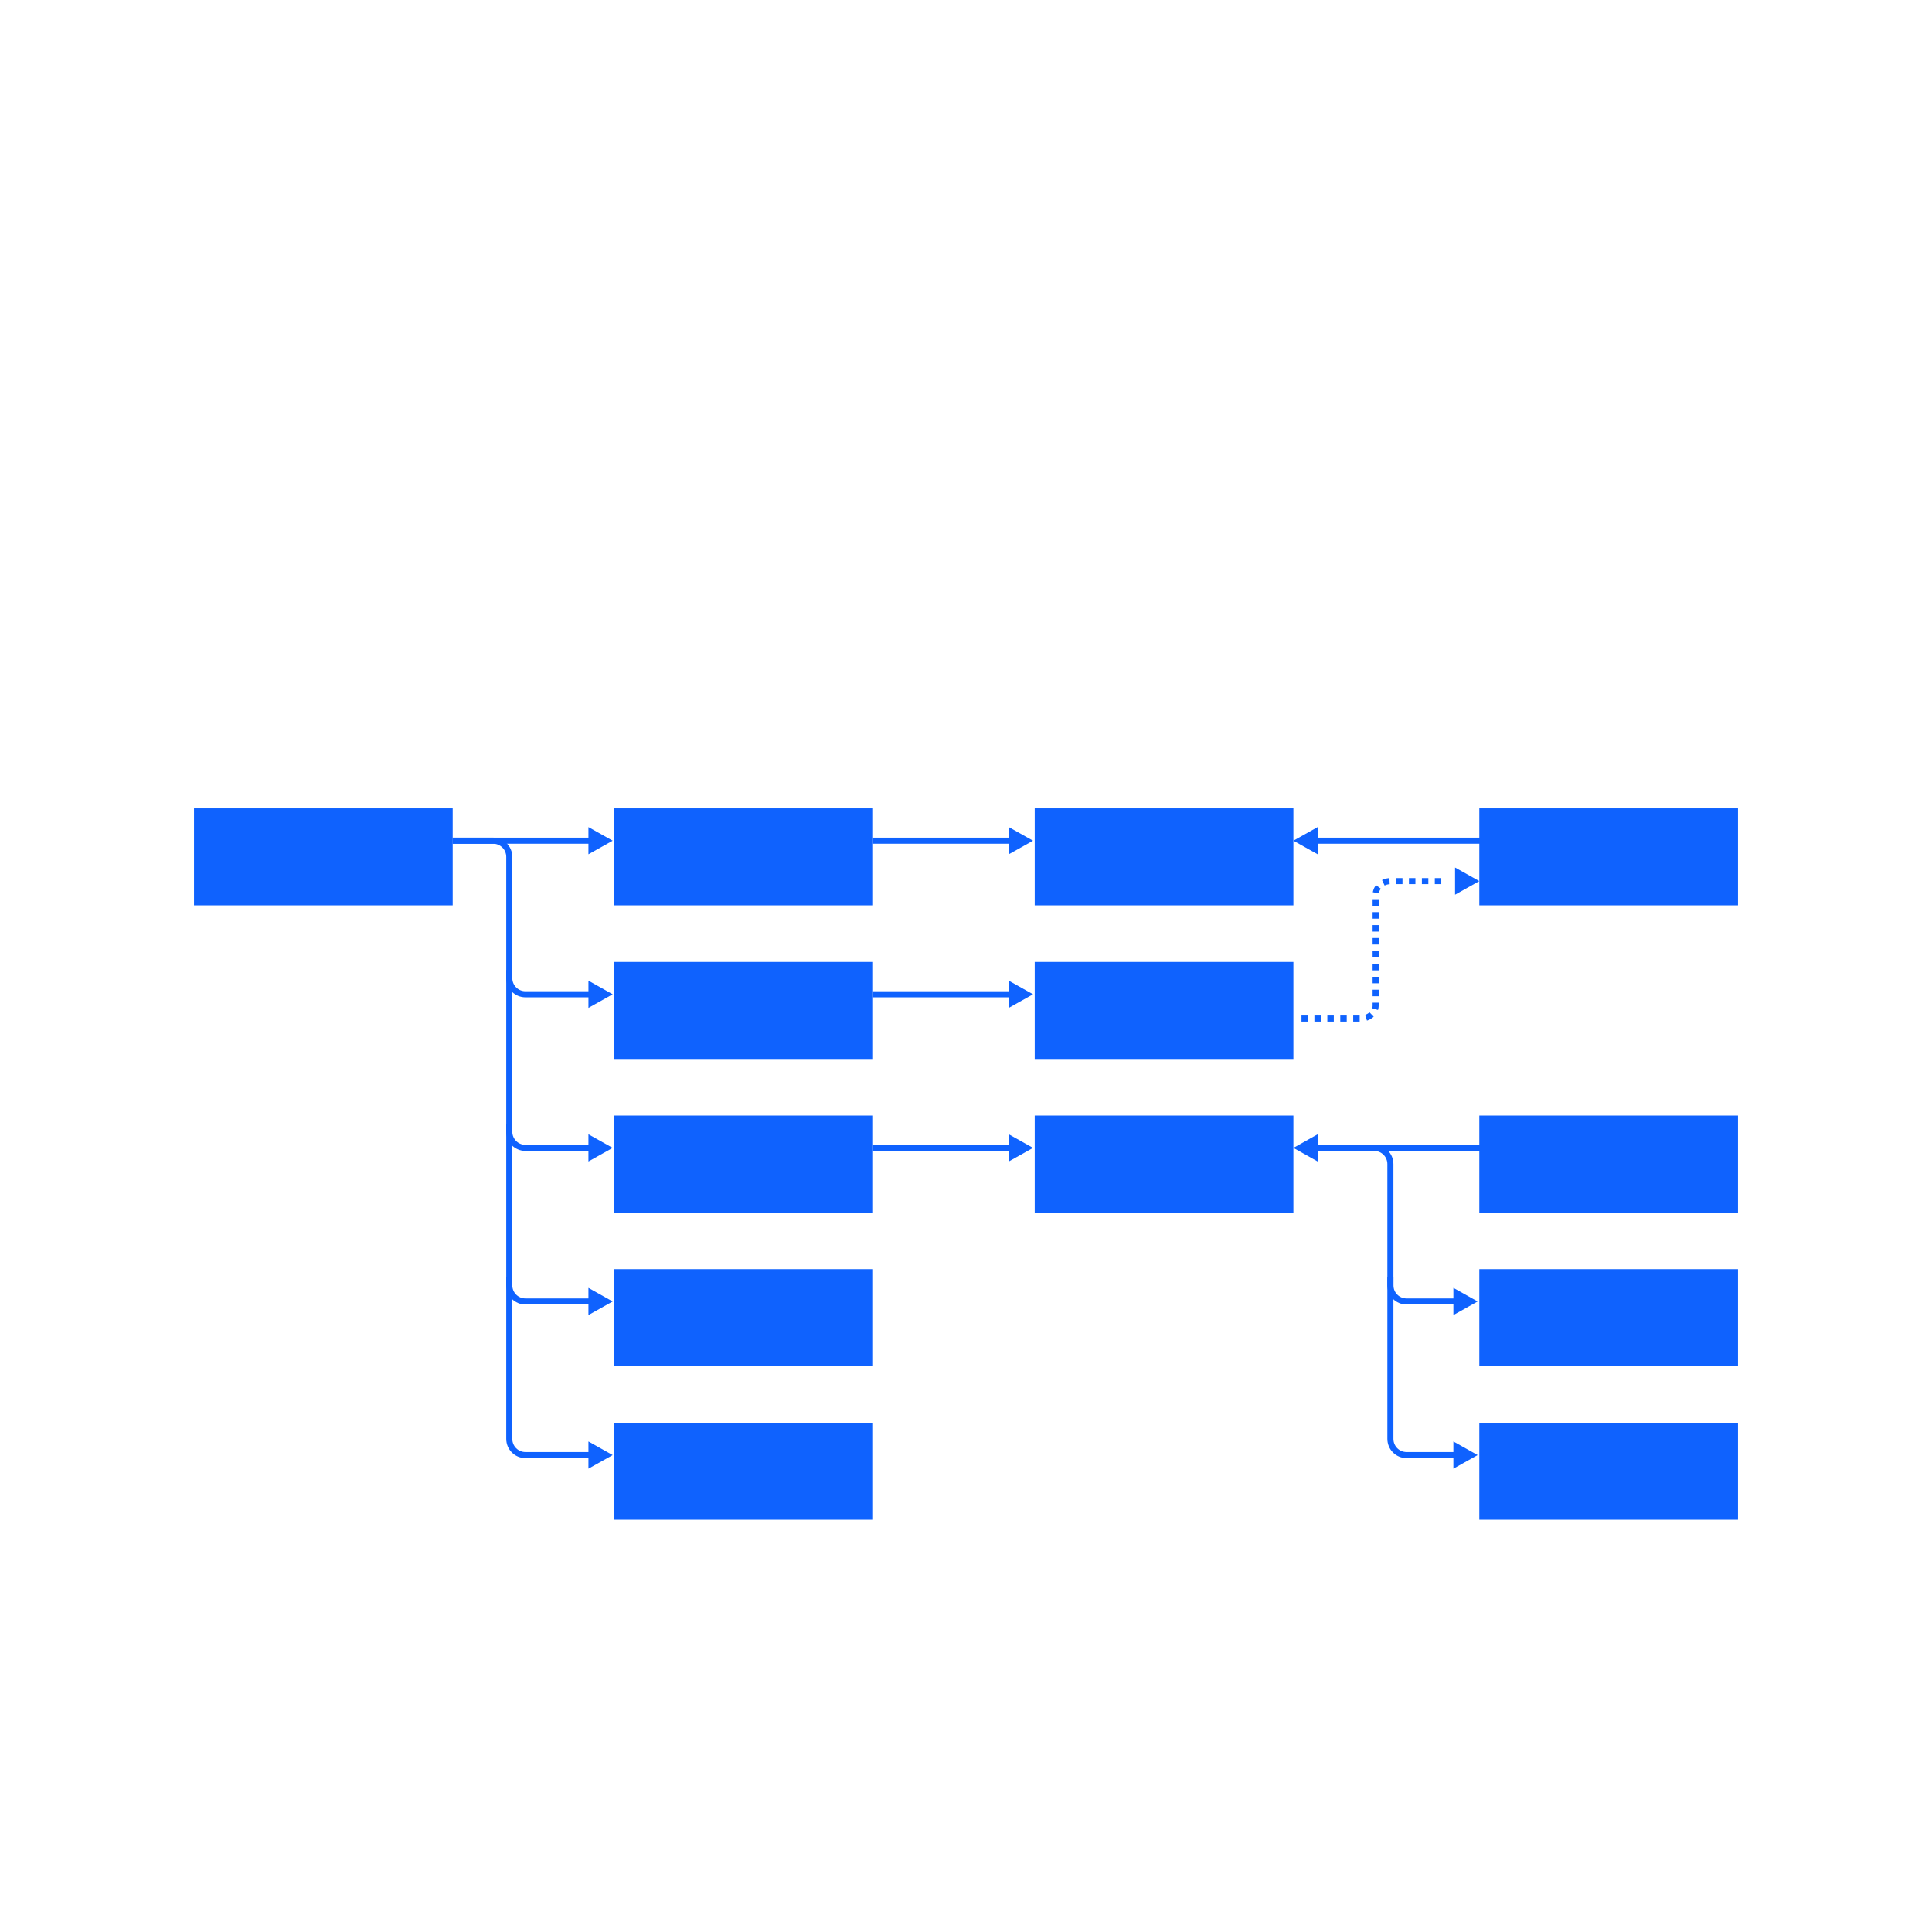
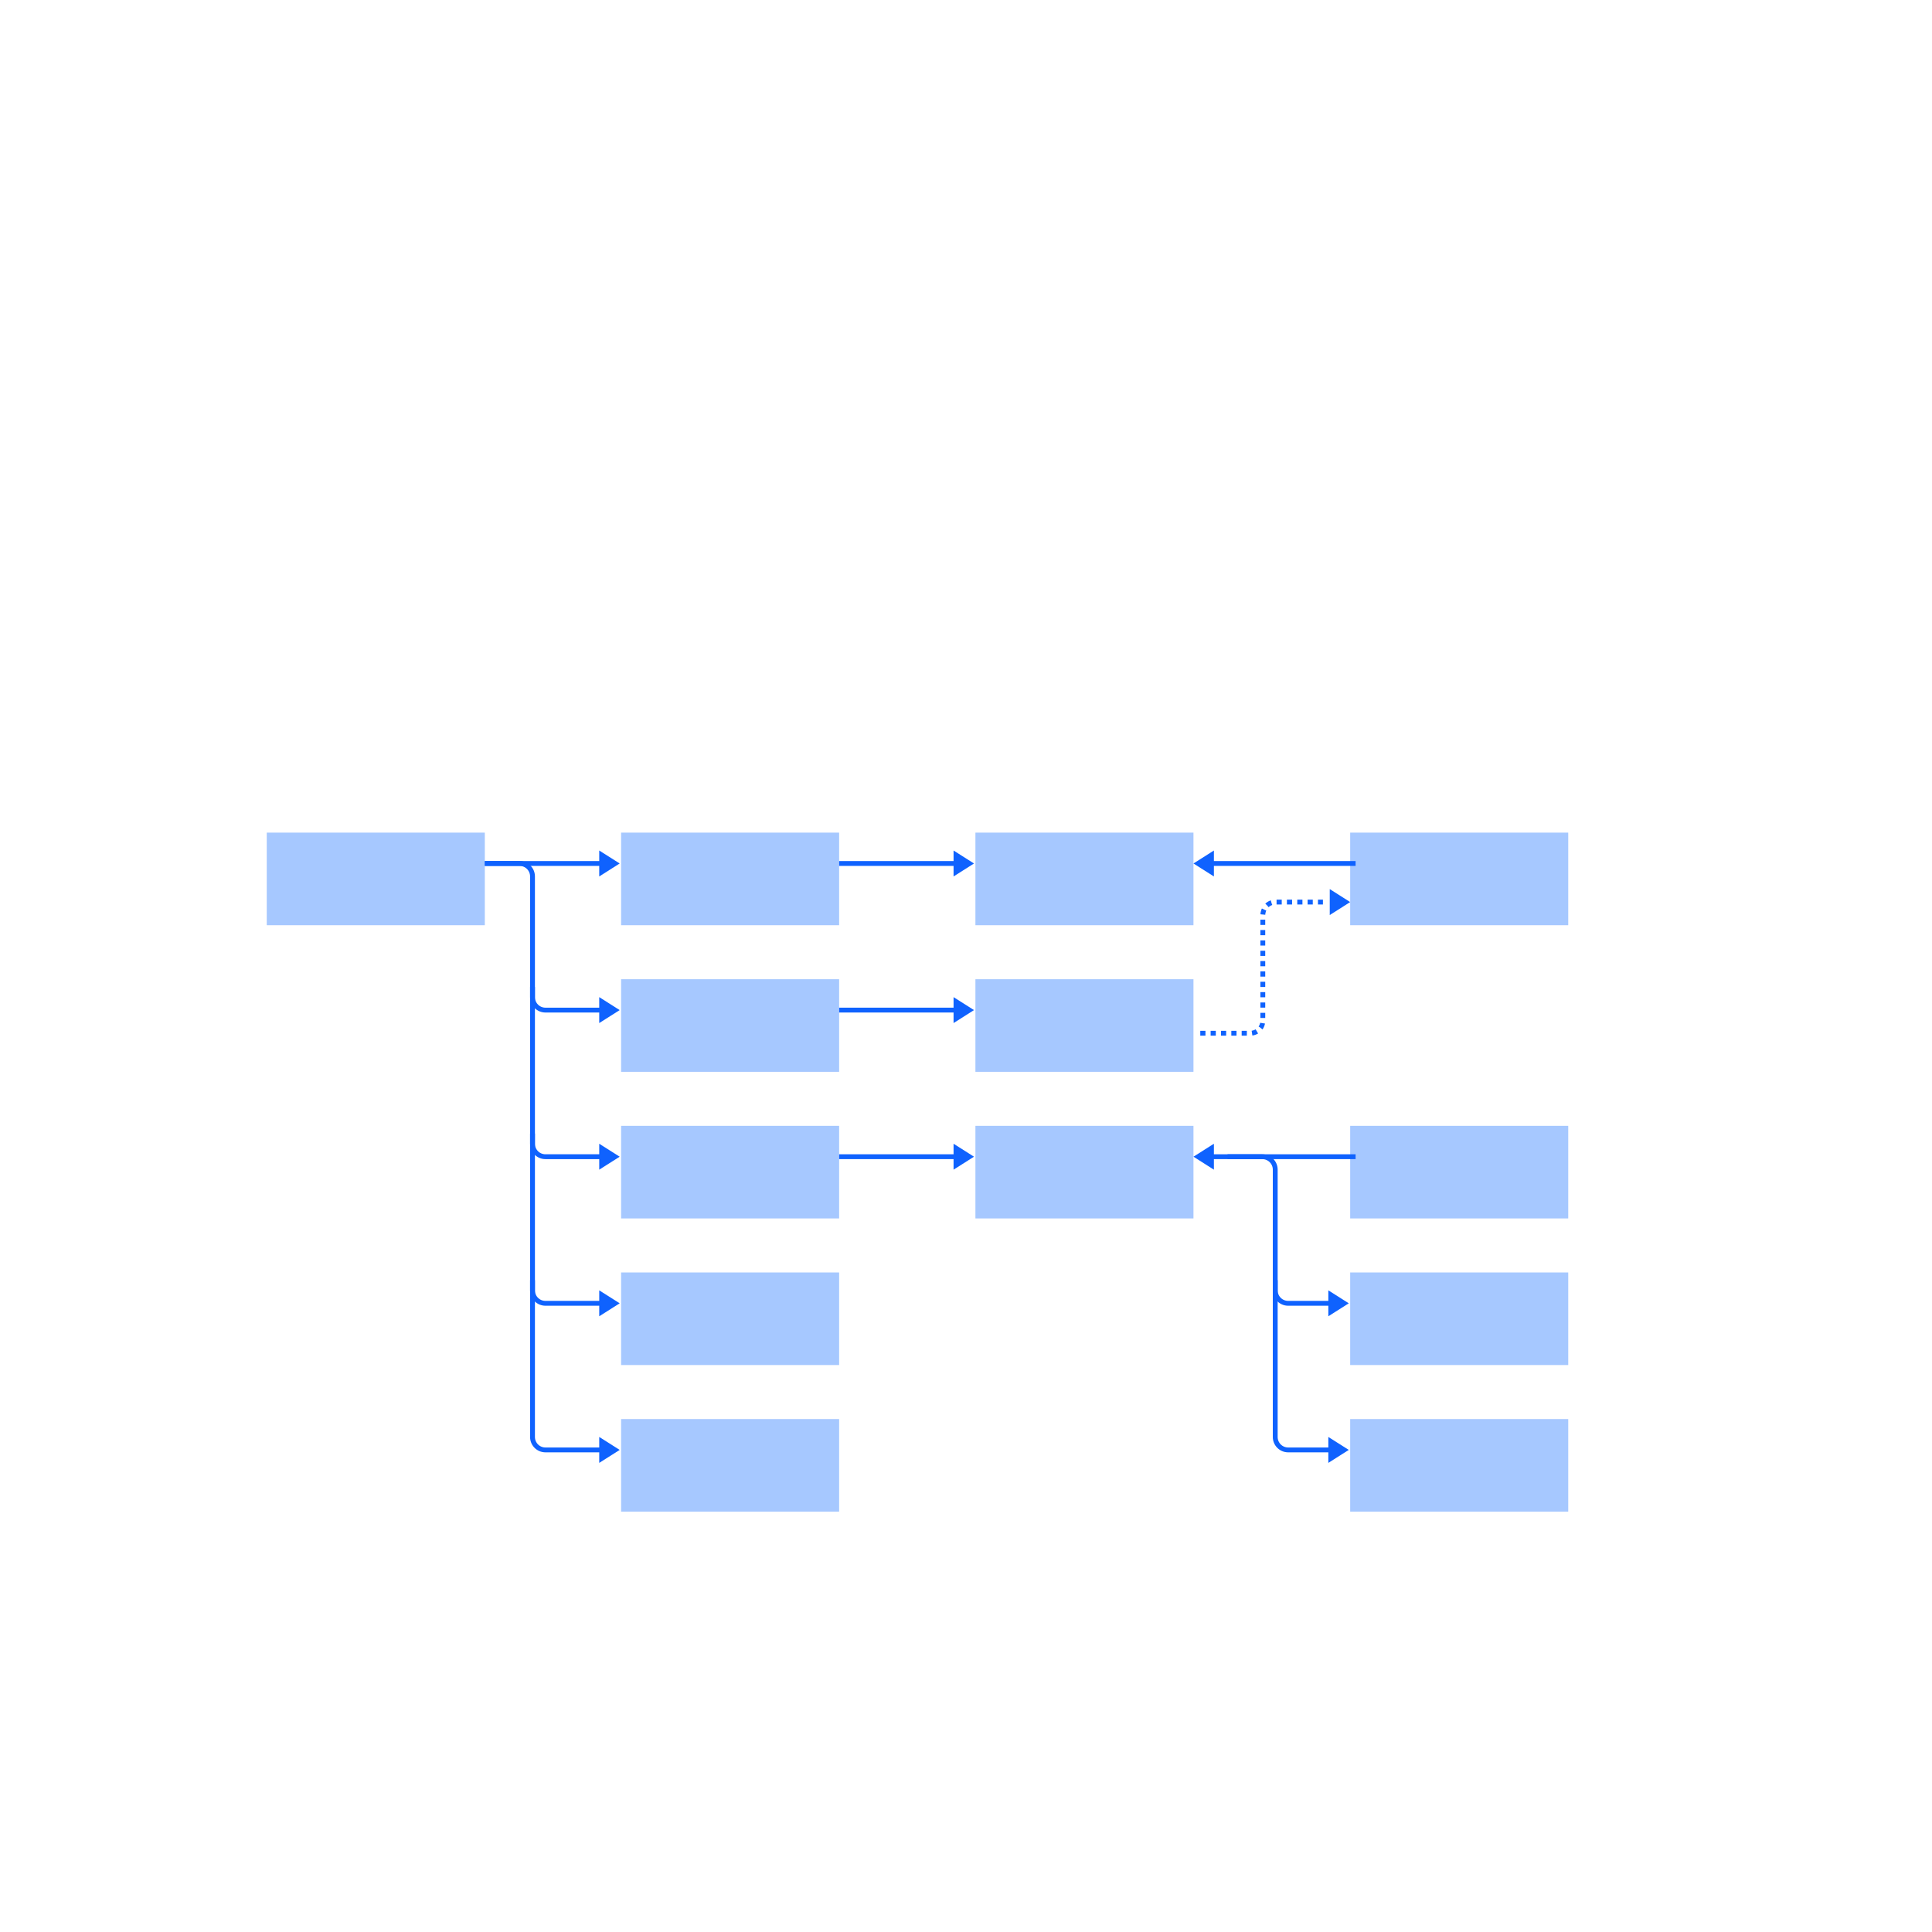
<svg xmlns="http://www.w3.org/2000/svg" width="239px" height="239px" viewBox="0 0 239 239" version="1.1">
  <g id="network-diagram-" stroke="none" stroke-width="1" fill="none" fill-rule="evenodd">
-     <g id="Group-3" transform="translate(24, 100)">
-       <rect id="Rectangle" fill="#0F62FE" x="0" y="0" width="32" height="12" />
-       <rect id="Rectangle-Copy-2" fill="#0F62FE" x="52" y="0" width="32" height="12" />
-       <rect id="Rectangle-Copy-6" fill="#0F62FE" x="104" y="0" width="32" height="12" />
-       <rect id="Rectangle-Copy-11" fill="#0F62FE" x="104" y="38" width="32" height="12" />
-       <rect id="Rectangle-Copy-10" fill="#0F62FE" x="104" y="19" width="32" height="12" />
-       <rect id="Rectangle-Copy-16" fill="#0F62FE" x="159" y="38" width="32" height="12" />
-       <rect id="Rectangle-Copy-17" fill="#0F62FE" x="159" y="57" width="32" height="12" />
-       <rect id="Rectangle-Copy-18" fill="#0F62FE" x="159" y="76" width="32" height="12" />
-       <rect id="Rectangle-Copy-23" fill="#0F62FE" x="159" y="0" width="32" height="12" />
-       <rect id="Rectangle-Copy-3" fill="#0F62FE" x="52" y="19" width="32" height="12" />
-       <rect id="Rectangle-Copy-5" fill="#0F62FE" x="52" y="38" width="32" height="12" />
-       <rect id="Rectangle-Copy-12" fill="#0F62FE" x="52" y="76" width="32" height="12" />
-       <rect id="Rectangle-Copy-9" fill="#0F62FE" x="52" y="57" width="32" height="12" />
-       <path d="M137,9 L144.341,9 C145.355,9 146.176,9.716 146.176,10.6 L146.176,24.318 C146.176,25.119 146.884,26 148.028,26 C148.79,26 151.114,26 155,26" id="Rectangle-Copy-15" stroke="#0F62FE" stroke-width="0.75" stroke-dasharray="0.8,0.8" transform="translate(146, 17.5) scale(1, -1) translate(-146, -17.5) " />
-       <g id="Group-2" transform="translate(32, 2.319328)">
-         <line x1="0" y1="1.681" x2="18" y2="1.681" id="Path-2" stroke="#0F62FE" stroke-width="0.75" />
-         <polygon id="Rectangle-Copy-13" fill="#0F62FE" transform="translate(18.2925, 1.680672) scale(-1, 1) translate(-18.2925, -1.680672) " points="19.793 -1.91105302e-13 19.793 3.361 16.793 1.681" />
+     <g id="Group-3" transform="translate(33, 103)">
+       <rect id="Rectangle" fill="#A6C8FF" x="0" y="0" width="26.974" height="11.455" />
+       <rect id="Rectangle-Copy-2" fill="#A6C8FF" x="43.832" y="0" width="26.974" height="11.455" />
+       <rect id="Rectangle-Copy-6" fill="#A6C8FF" x="87.665" y="0" width="26.974" height="11.455" />
+       <rect id="Rectangle-Copy-11" fill="#A6C8FF" x="87.665" y="36.273" width="26.974" height="11.455" />
+       <rect id="Rectangle-Copy-10" fill="#A6C8FF" x="87.665" y="18.136" width="26.974" height="11.455" />
+       <rect id="Rectangle-Copy-16" fill="#A6C8FF" x="134.026" y="36.273" width="26.974" height="11.455" />
+       <rect id="Rectangle-Copy-17" fill="#A6C8FF" x="134.026" y="54.409" width="26.974" height="11.455" />
+       <rect id="Rectangle-Copy-18" fill="#A6C8FF" x="134.026" y="72.545" width="26.974" height="11.455" />
+       <rect id="Rectangle-Copy-23" fill="#A6C8FF" x="134.026" y="0" width="26.974" height="11.455" />
+       <rect id="Rectangle-Copy-3" fill="#A6C8FF" x="43.832" y="18.136" width="26.974" height="11.455" />
+       <rect id="Rectangle-Copy-5" fill="#A6C8FF" x="43.832" y="36.273" width="26.974" height="11.455" />
+       <rect id="Rectangle-Copy-12" fill="#A6C8FF" x="43.832" y="72.545" width="26.974" height="11.455" />
+       <rect id="Rectangle-Copy-9" fill="#A6C8FF" x="43.832" y="54.409" width="26.974" height="11.455" />
+       <path d="M115.482,8.591 L121.67,8.591 C122.524,8.591 123.217,9.275 123.217,10.118 L123.217,23.213 C123.217,23.977 123.814,24.818 124.777,24.818 C125.42,24.818 127.379,24.818 130.654,24.818" id="Rectangle-Copy-15" stroke="#0F62FE" stroke-width="0.6" stroke-dasharray="0.64,0.64" transform="translate(123.0681, 16.70454) scale(1, -1) translate(-123.0681, -16.70454) " />
+       <g id="Group-2" transform="translate(26.97382, 2.213904)">
+         <line x1="0" y1="1.604" x2="15.173" y2="1.604" id="Path-2" stroke="#0F62FE" stroke-width="0.6" />
+         <polygon id="Rectangle-Copy-13" fill="#0F62FE" transform="translate(15.41933, 1.604278) scale(-1, 1) translate(-15.41933, -1.604278) " points="16.684 -1.82418697e-13 16.684 3.209 14.155 1.604" />
      </g>
-       <g id="Group-2-Copy" transform="translate(84, 2.319328)">
-         <line x1="0" y1="1.681" x2="18" y2="1.681" id="Path-2" stroke="#0F62FE" stroke-width="0.75" />
-         <polygon id="Rectangle-Copy-13" fill="#0F62FE" transform="translate(18.2925, 1.680672) scale(-1, 1) translate(-18.2925, -1.680672) " points="19.793 -1.91105302e-13 19.793 3.361 16.793 1.681" />
+       <g id="Group-2-Copy" transform="translate(70.80628, 2.213904)">
+         <line x1="0" y1="1.604" x2="15.173" y2="1.604" id="Path-2" stroke="#0F62FE" stroke-width="0.6" />
+         <polygon id="Rectangle-Copy-13" fill="#0F62FE" transform="translate(15.41933, 1.604278) scale(-1, 1) translate(-15.41933, -1.604278) " points="16.684 -1.82418697e-13 16.684 3.209 14.155 1.604" />
      </g>
-       <g id="Group-2-Copy-4" transform="translate(147.8963, 4) scale(-1, 1) translate(-147.8963, -4) translate(136, 2.319328)">
-         <line x1="0" y1="1.681" x2="21" y2="1.681" id="Path-2" stroke="#0F62FE" stroke-width="0.75" />
-         <polygon id="Rectangle-Copy-13" fill="#0F62FE" transform="translate(22.2925, 1.680672) scale(-1, 1) translate(-22.2925, -1.680672) " points="23.793 -1.91105302e-13 23.793 3.361 20.793 1.681" />
+       <g id="Group-2-Copy-4" transform="translate(124.6665, 3.818182) scale(-1, 1) translate(-124.6665, -3.818182) translate(114.6387, 2.213904)">
+         <line x1="0" y1="1.604" x2="17.702" y2="1.604" id="Path-2" stroke="#0F62FE" stroke-width="0.6" />
+         <polygon id="Rectangle-Copy-13" fill="#0F62FE" transform="translate(18.79106, 1.604278) scale(-1, 1) translate(-18.79106, -1.604278) " points="20.055 -1.82418697e-13 20.055 3.209 17.527 1.604" />
      </g>
-       <g id="Group-2-Copy-5" transform="translate(147.8963, 42) scale(-1, 1) translate(-147.8963, -42) translate(136, 40.31933)">
-         <line x1="0" y1="1.681" x2="21" y2="1.681" id="Path-2" stroke="#0F62FE" stroke-width="0.75" />
-         <polygon id="Rectangle-Copy-13" fill="#0F62FE" transform="translate(22.2925, 1.680672) scale(-1, 1) translate(-22.2925, -1.680672) " points="23.793 -1.91105302e-13 23.793 3.361 20.793 1.681" />
+       <g id="Group-2-Copy-5" transform="translate(124.6665, 40.09091) scale(-1, 1) translate(-124.6665, -40.09091) translate(114.6387, 38.48663)">
+         <line x1="0" y1="1.604" x2="17.702" y2="1.604" id="Path-2" stroke="#0F62FE" stroke-width="0.6" />
+         <polygon id="Rectangle-Copy-13" fill="#0F62FE" transform="translate(18.79106, 1.604278) scale(-1, 1) translate(-18.79106, -1.604278) " points="20.055 -1.82418697e-13 20.055 3.209 17.527 1.604" />
      </g>
-       <g id="Group-2-Copy-2" transform="translate(84, 21.31933)">
-         <line x1="0" y1="1.681" x2="18" y2="1.681" id="Path-2" stroke="#0F62FE" stroke-width="0.75" />
-         <polygon id="Rectangle-Copy-13" fill="#0F62FE" transform="translate(18.2925, 1.680672) scale(-1, 1) translate(-18.2925, -1.680672) " points="19.793 -1.91105302e-13 19.793 3.361 16.793 1.681" />
+       <g id="Group-2-Copy-2" transform="translate(70.80628, 20.35027)">
+         <line x1="0" y1="1.604" x2="15.173" y2="1.604" id="Path-2" stroke="#0F62FE" stroke-width="0.6" />
+         <polygon id="Rectangle-Copy-13" fill="#0F62FE" transform="translate(15.41933, 1.604278) scale(-1, 1) translate(-15.41933, -1.604278) " points="16.684 -1.82418697e-13 16.684 3.209 14.155 1.604" />
      </g>
-       <g id="Group-2-Copy-3" transform="translate(84, 40.31933)">
-         <line x1="0" y1="1.681" x2="18" y2="1.681" id="Path-2" stroke="#0F62FE" stroke-width="0.75" />
-         <polygon id="Rectangle-Copy-13" fill="#0F62FE" transform="translate(18.2925, 1.680672) scale(-1, 1) translate(-18.2925, -1.680672) " points="19.793 -1.91105302e-13 19.793 3.361 16.793 1.681" />
+       <g id="Group-2-Copy-3" transform="translate(70.80628, 38.48663)">
+         <line x1="0" y1="1.604" x2="15.173" y2="1.604" id="Path-2" stroke="#0F62FE" stroke-width="0.6" />
+         <polygon id="Rectangle-Copy-13" fill="#0F62FE" transform="translate(15.41933, 1.604278) scale(-1, 1) translate(-15.41933, -1.604278) " points="16.684 -1.82418697e-13 16.684 3.209 14.155 1.604" />
      </g>
-       <polygon id="Rectangle-Copy-14" fill="#0F62FE" transform="translate(50.2925, 23) scale(-1, 1) translate(-50.2925, -23) " points="51.792 21.319 51.792 24.681 48.792 23" />
-       <g id="Group" transform="translate(39, 20)">
-         <polygon id="Rectangle-Copy-21" fill="#0F62FE" transform="translate(11.2925, 22) scale(-1, 1) translate(-11.2925, -22) " points="12.793 20.319 12.793 23.681 9.793 22" />
-         <path d="M0,0 L0,20 C1.3527075e-16,21.105 0.895,22 2,22 L10,22 L10,22" id="Path-3-Copy" stroke="#0F62FE" stroke-width="0.75" />
+       <polygon id="Rectangle-Copy-14" fill="#0F62FE" transform="translate(42.39315, 21.95454) scale(-1, 1) translate(-42.39315, -21.95454) " points="43.658 20.35 43.658 23.559 41.129 21.955" />
+       <g id="Group" transform="translate(32.87435, 19.09091)">
+         <polygon id="Rectangle-Copy-21" fill="#0F62FE" transform="translate(9.518809, 21) scale(-1, 1) translate(-9.518809, -21) " points="10.783 19.396 10.783 22.604 8.254 21" />
+         <path d="M0,0 L0,19.4 C1.082166e-16,20.284 0.716,21 1.6,21 L8.429,21 L8.429,21" id="Path-3-Copy" stroke="#0F62FE" stroke-width="0.6" />
      </g>
-       <g id="Group-Copy" transform="translate(39, 39)">
-         <polygon id="Rectangle-Copy-21" fill="#0F62FE" transform="translate(11.2925, 22) scale(-1, 1) translate(-11.2925, -22) " points="12.793 20.319 12.793 23.681 9.793 22" />
-         <path d="M0,0 L0,20 C1.3527075e-16,21.105 0.895,22 2,22 L10,22 L10,22" id="Path-3-Copy" stroke="#0F62FE" stroke-width="0.75" />
+       <g id="Group-Copy" transform="translate(32.87435, 37.22727)">
+         <polygon id="Rectangle-Copy-21" fill="#0F62FE" transform="translate(9.518809, 21) scale(-1, 1) translate(-9.518809, -21) " points="10.783 19.396 10.783 22.604 8.254 21" />
+         <path d="M0,0 L0,19.4 C1.082166e-16,20.284 0.716,21 1.6,21 L8.429,21 L8.429,21" id="Path-3-Copy" stroke="#0F62FE" stroke-width="0.6" />
      </g>
-       <g id="Group-Copy-2" transform="translate(39, 58)">
-         <polygon id="Rectangle-Copy-21" fill="#0F62FE" transform="translate(11.2925, 22) scale(-1, 1) translate(-11.2925, -22) " points="12.793 20.319 12.793 23.681 9.793 22" />
-         <path d="M0,0 L0,20 C1.3527075e-16,21.105 0.895,22 2,22 L10,22 L10,22" id="Path-3-Copy" stroke="#0F62FE" stroke-width="0.75" />
+       <g id="Group-Copy-2" transform="translate(32.87435, 55.36364)">
+         <polygon id="Rectangle-Copy-21" fill="#0F62FE" transform="translate(9.518809, 21) scale(-1, 1) translate(-9.518809, -21) " points="10.783 19.396 10.783 22.604 8.254 21" />
+         <path d="M0,0 L0,19.4 C1.082166e-16,20.284 0.716,21 1.6,21 L8.429,21 L8.429,21" id="Path-3-Copy" stroke="#0F62FE" stroke-width="0.6" />
      </g>
-       <g id="Group-Copy-3" transform="translate(148, 58)">
-         <polygon id="Rectangle-Copy-21" fill="#0F62FE" transform="translate(9.2925, 22) scale(-1, 1) translate(-9.2925, -22) " points="10.793 20.319 10.793 23.681 7.793 22" />
-         <path d="M0,0 L0,20 C1.3527075e-16,21.105 0.895,22 2,22 L8,22 L8,22" id="Path-3-Copy" stroke="#0F62FE" stroke-width="0.75" />
+       <g id="Group-Copy-3" transform="translate(124.7539, 55.36364)">
+         <polygon id="Rectangle-Copy-21" fill="#0F62FE" transform="translate(7.832945, 21) scale(-1, 1) translate(-7.832945, -21) " points="9.097 19.396 9.097 22.604 6.569 21" />
+         <path d="M0,0 L0,19.4 C1.082166e-16,20.284 0.716,21 1.6,21 L6.743,21 L6.743,21" id="Path-3-Copy" stroke="#0F62FE" stroke-width="0.6" />
      </g>
-       <path d="M32,4 L37,4 C38.105,4 39,4.895 39,6 L39,21 C39,22.105 39.895,23 41,23 L49,23 L49,23" id="Path-3" stroke="#0F62FE" stroke-width="0.75" />
-       <path d="M141,42 L146,42 C147.105,42 148,42.895 148,44 L148,59 C148,60.105 148.895,61 150,61 L158,61 L158,61" id="Path-3-Copy-2" stroke="#0F62FE" stroke-width="0.75" />
-       <polygon id="Rectangle-Copy-13" fill="#0F62FE" transform="translate(157.2925, 61) scale(-1, 1) translate(-157.2925, -61) " points="158.792 59.319 158.792 62.681 155.792 61" />
-       <polygon id="Rectangle-Copy-19" fill="#0F62FE" transform="translate(157.5, 9) scale(-1, 1) translate(-157.5, -9) " points="159 7.319 159 10.681 156 9" />
+       <path d="M26.974,3.818 L31.274,3.818 C32.158,3.818 32.874,4.535 32.874,5.418 L32.874,20.355 C32.874,21.238 33.591,21.955 34.474,21.955 L41.304,21.955 L41.304,21.955" id="Path-3" stroke="#0F62FE" stroke-width="0.6" />
+       <path d="M118.853,40.091 L123.154,40.091 C124.038,40.091 124.754,40.807 124.754,41.691 L124.754,56.627 C124.754,57.511 125.47,58.227 126.354,58.227 L133.183,58.227 L133.183,58.227" id="Path-3-Copy-2" stroke="#0F62FE" stroke-width="0.6" />
+       <polygon id="Rectangle-Copy-13" fill="#0F62FE" transform="translate(132.5869, 58.22727) scale(-1, 1) translate(-132.5869, -58.22727) " points="133.851 56.623 133.851 59.832 131.322 58.227" />
+       <polygon id="Rectangle-Copy-19" fill="#0F62FE" transform="translate(132.7618, 8.590909) scale(-1, 1) translate(-132.7618, -8.590909) " points="134.026 6.987 134.026 10.195 131.497 8.591" />
    </g>
  </g>
</svg>
